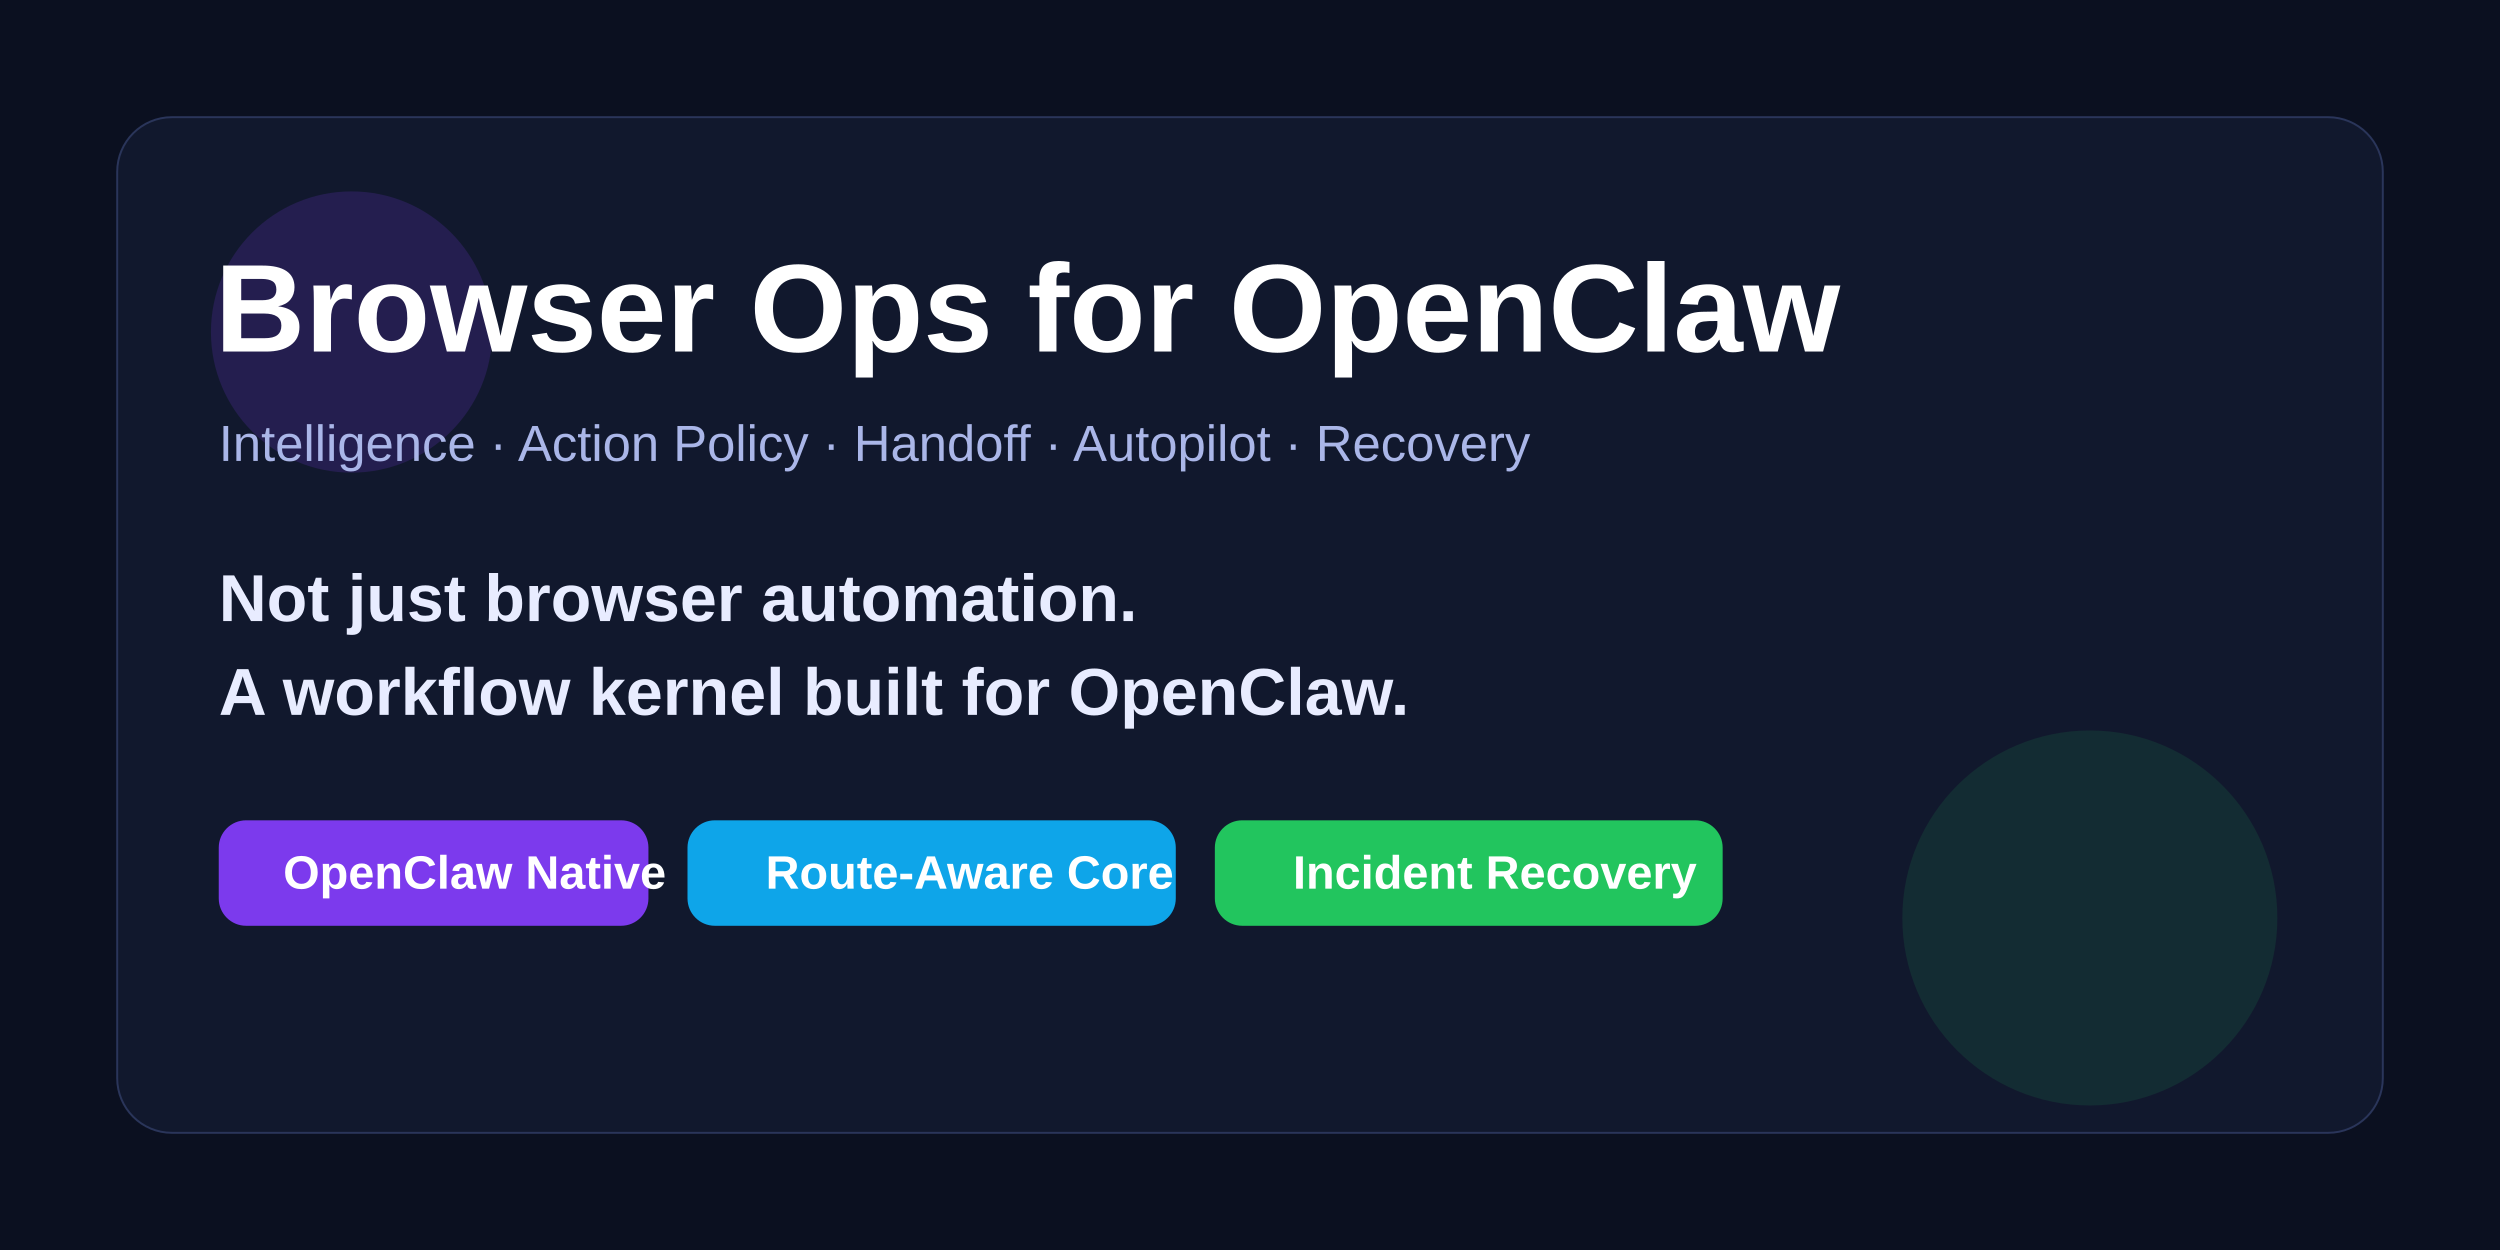
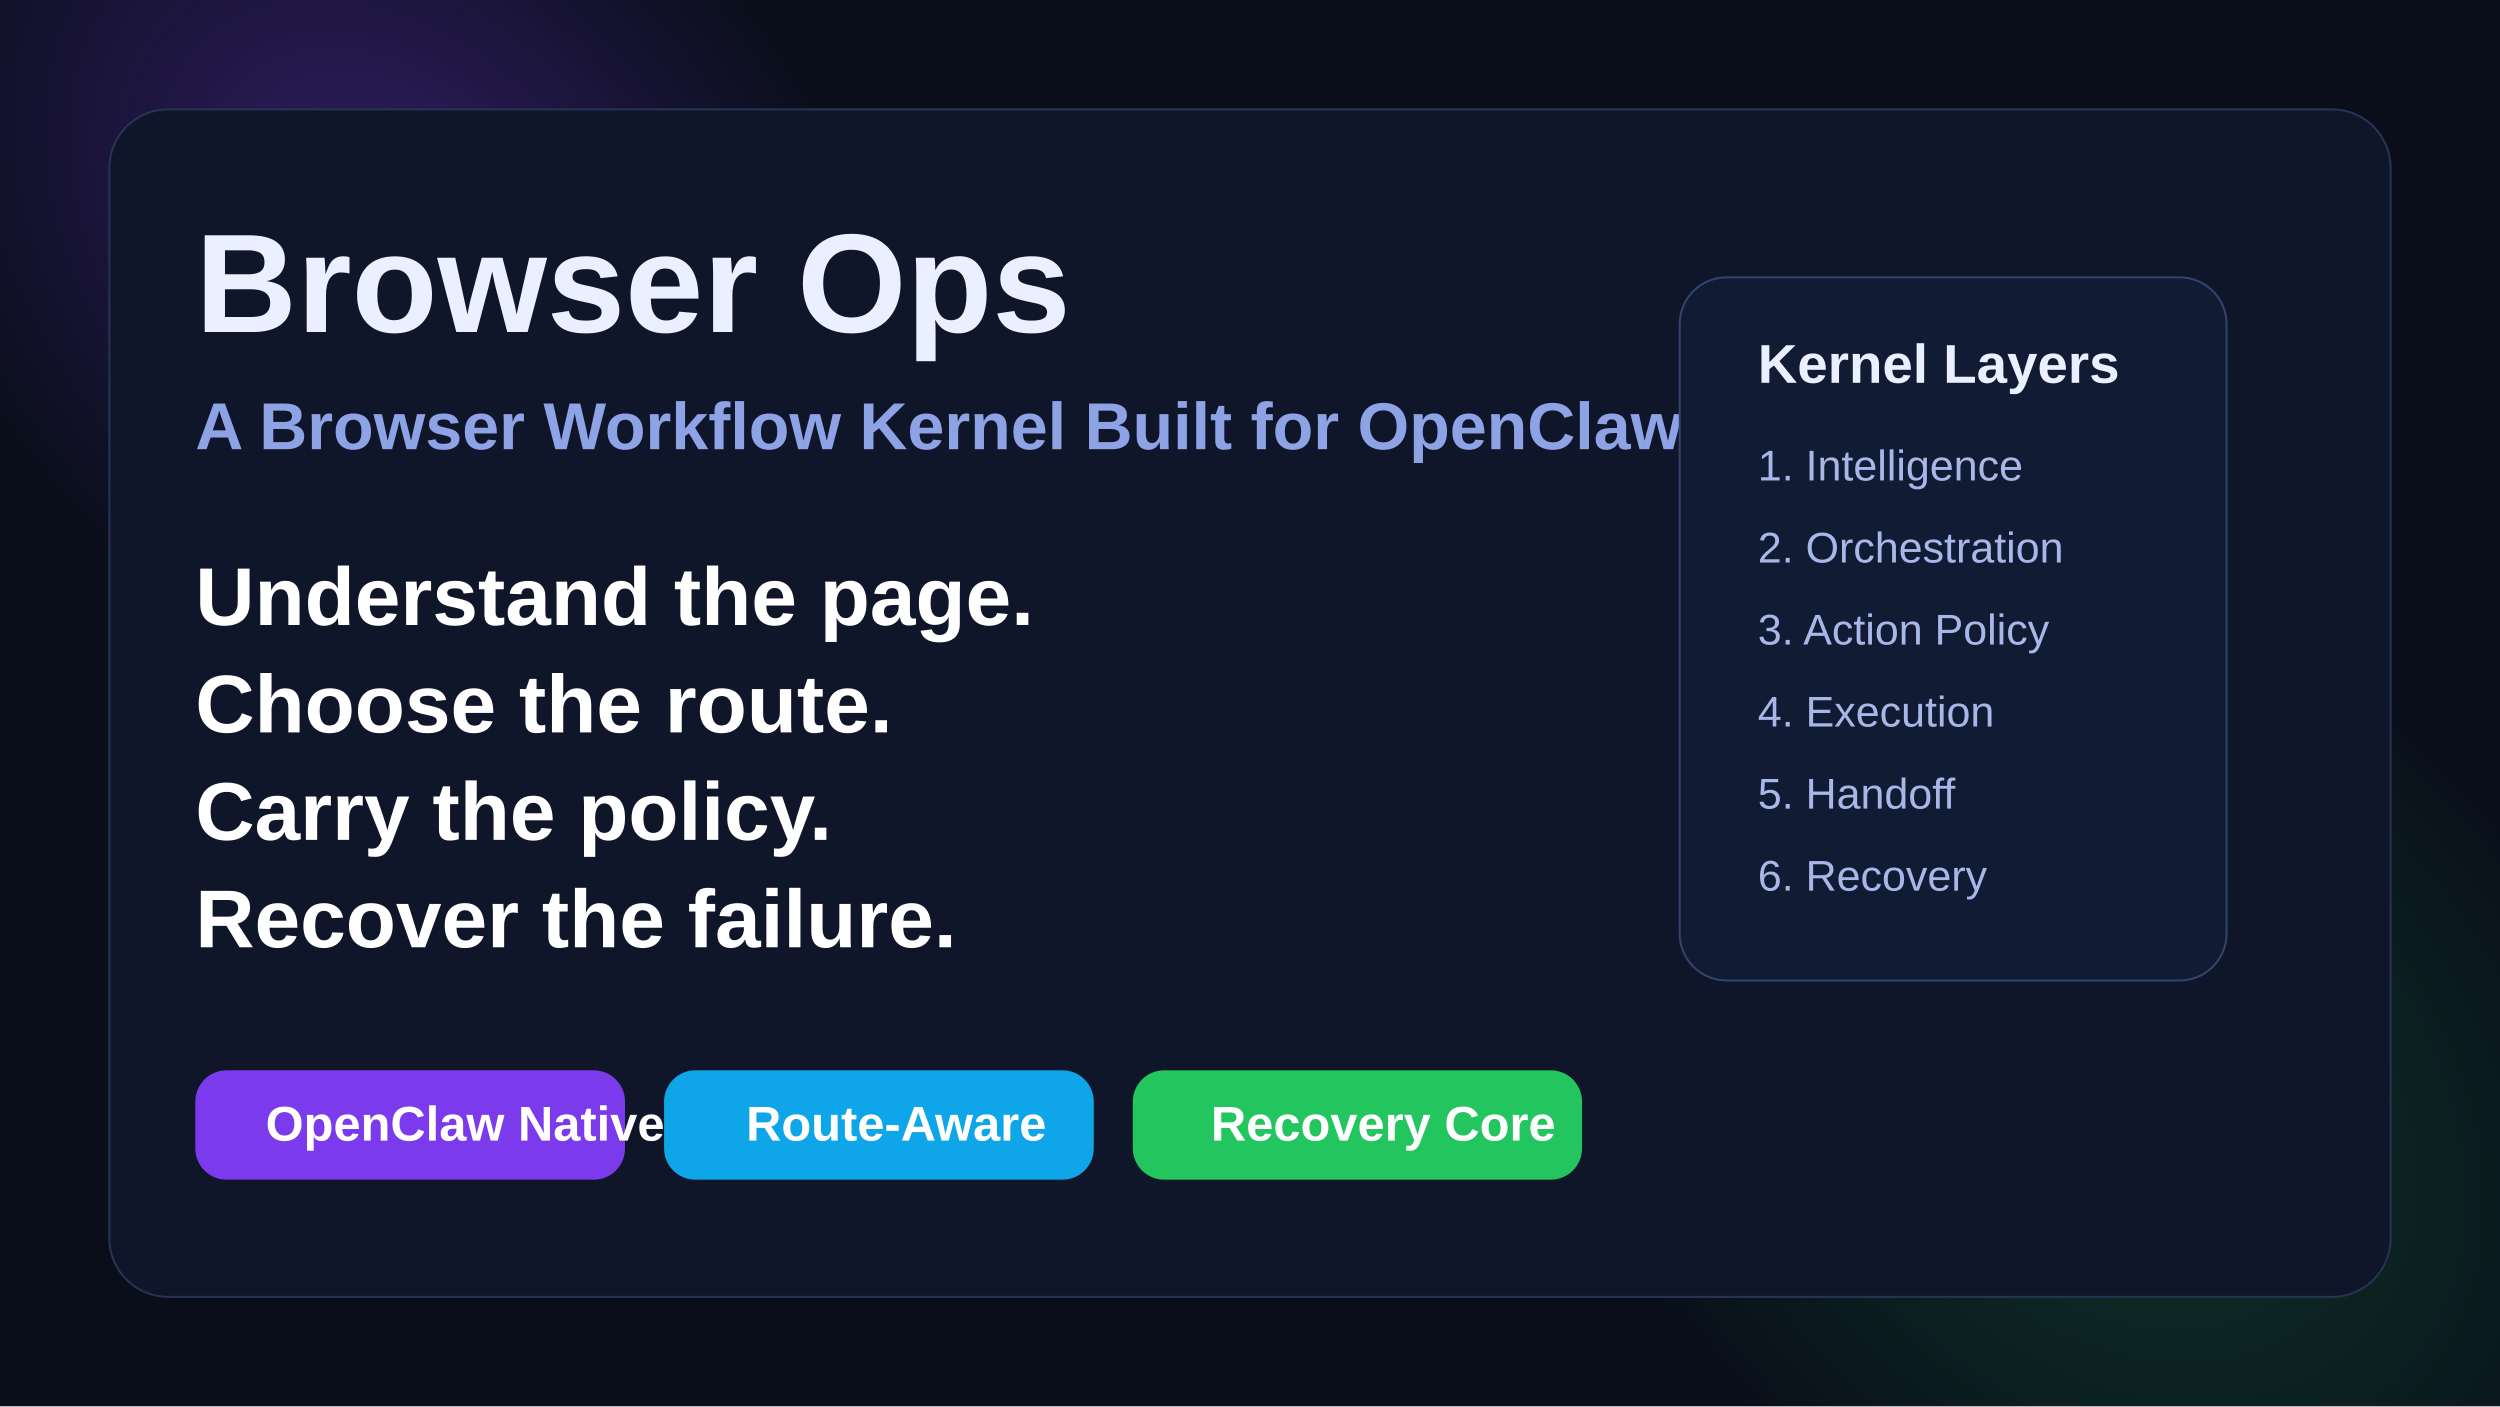
- <svg xmlns="http://www.w3.org/2000/svg" width="1280" height="640" viewBox="0 0 1280 640" fill="none">
-   <rect width="1280" height="640" fill="#0B1020" />
-   <rect x="60" y="60" width="1160" height="520" rx="28" fill="#11182D" stroke="#2A355A" />
-   <circle cx="180" cy="170" r="72" fill="#7C3AED" fill-opacity="0.18" />
-   <circle cx="1070" cy="470" r="96" fill="#22C55E" fill-opacity="0.12" />
-   <text x="110" y="180" fill="white" font-size="64" font-family="Arial, sans-serif" font-weight="700">Browser Ops for OpenClaw</text>
-   <text x="112" y="236" fill="#AAB6E8" font-size="26" font-family="Arial, sans-serif">Intelligence · Action Policy · Handoff · Autopilot · Recovery</text>
-   <text x="112" y="318" fill="#E8ECFF" font-size="34" font-family="Arial, sans-serif" font-weight="700">Not just browser automation.</text>
-   <text x="112" y="366" fill="#E8ECFF" font-size="34" font-family="Arial, sans-serif" font-weight="700">A workflow kernel built for OpenClaw.</text>
-   <rect x="112" y="420" width="220" height="54" rx="14" fill="#7C3AED" />
-   <text x="145" y="455" fill="white" font-size="24" font-family="Arial, sans-serif" font-weight="700">OpenClaw Native</text>
-   <rect x="352" y="420" width="250" height="54" rx="14" fill="#0EA5E9" />
-   <text x="392" y="455" fill="white" font-size="24" font-family="Arial, sans-serif" font-weight="700">Route-Aware Core</text>
-   <rect x="622" y="420" width="260" height="54" rx="14" fill="#22C55E" />
-   <text x="662" y="455" fill="white" font-size="24" font-family="Arial, sans-serif" font-weight="700">Incident Recovery</text>
+ <svg xmlns="http://www.w3.org/2000/svg" width="1280" height="720" viewBox="0 0 1280 720" fill="none">
+   <rect width="1280" height="720" fill="#090E1A" />
+   <defs>
+     <radialGradient id="g1" cx="0" cy="0" r="1" gradientUnits="userSpaceOnUse" gradientTransform="translate(200 120) rotate(45) scale(300 220)">
+       <stop stop-color="#7C3AED" stop-opacity="0.35" />
+       <stop offset="1" stop-color="#7C3AED" stop-opacity="0" />
+     </radialGradient>
+     <radialGradient id="g2" cx="0" cy="0" r="1" gradientUnits="userSpaceOnUse" gradientTransform="translate(1080 560) rotate(45) scale(340 250)">
+       <stop stop-color="#22C55E" stop-opacity="0.22" />
+       <stop offset="1" stop-color="#22C55E" stop-opacity="0" />
+     </radialGradient>
+   </defs>
+   <rect width="1280" height="720" fill="url(#g1)" />
+   <rect width="1280" height="720" fill="url(#g2)" />
+   <rect x="56" y="56" width="1168" height="608" rx="30" fill="#0F1629" stroke="#273455" />
+   <text x="100" y="170" fill="#EAF0FF" font-size="72" font-family="Arial, sans-serif" font-weight="700">Browser Ops</text>
+   <text x="100" y="230" fill="#8EA2E6" font-size="34" font-family="Arial, sans-serif" font-weight="600">A Browser Workflow Kernel Built for OpenClaw</text>
+   <text x="100" y="320" fill="#FFFFFF" font-size="42" font-family="Arial, sans-serif" font-weight="700">Understand the page.</text>
+   <text x="100" y="375" fill="#FFFFFF" font-size="42" font-family="Arial, sans-serif" font-weight="700">Choose the route.</text>
+   <text x="100" y="430" fill="#FFFFFF" font-size="42" font-family="Arial, sans-serif" font-weight="700">Carry the policy.</text>
+   <text x="100" y="485" fill="#FFFFFF" font-size="42" font-family="Arial, sans-serif" font-weight="700">Recover the failure.</text>
+   <rect x="100" y="548" width="220" height="56" rx="16" fill="#7C3AED" />
+   <text x="136" y="584" fill="white" font-size="25" font-family="Arial, sans-serif" font-weight="700">OpenClaw Native</text>
+   <rect x="340" y="548" width="220" height="56" rx="16" fill="#0EA5E9" />
+   <text x="382" y="584" fill="white" font-size="25" font-family="Arial, sans-serif" font-weight="700">Route-Aware</text>
+   <rect x="580" y="548" width="230" height="56" rx="16" fill="#22C55E" />
+   <text x="620" y="584" fill="white" font-size="25" font-family="Arial, sans-serif" font-weight="700">Recovery Core</text>
+   <rect x="860" y="142" width="280" height="360" rx="24" fill="#111B33" stroke="#33456F" />
+   <text x="900" y="196" fill="#EAF0FF" font-size="28" font-family="Arial, sans-serif" font-weight="700">Kernel Layers</text>
+   <text x="900" y="246" fill="#A9B7E8" font-size="22" font-family="Arial, sans-serif">1. Intelligence</text>
+   <text x="900" y="288" fill="#A9B7E8" font-size="22" font-family="Arial, sans-serif">2. Orchestration</text>
+   <text x="900" y="330" fill="#A9B7E8" font-size="22" font-family="Arial, sans-serif">3. Action Policy</text>
+   <text x="900" y="372" fill="#A9B7E8" font-size="22" font-family="Arial, sans-serif">4. Execution</text>
+   <text x="900" y="414" fill="#A9B7E8" font-size="22" font-family="Arial, sans-serif">5. Handoff</text>
+   <text x="900" y="456" fill="#A9B7E8" font-size="22" font-family="Arial, sans-serif">6. Recovery</text>
</svg>
